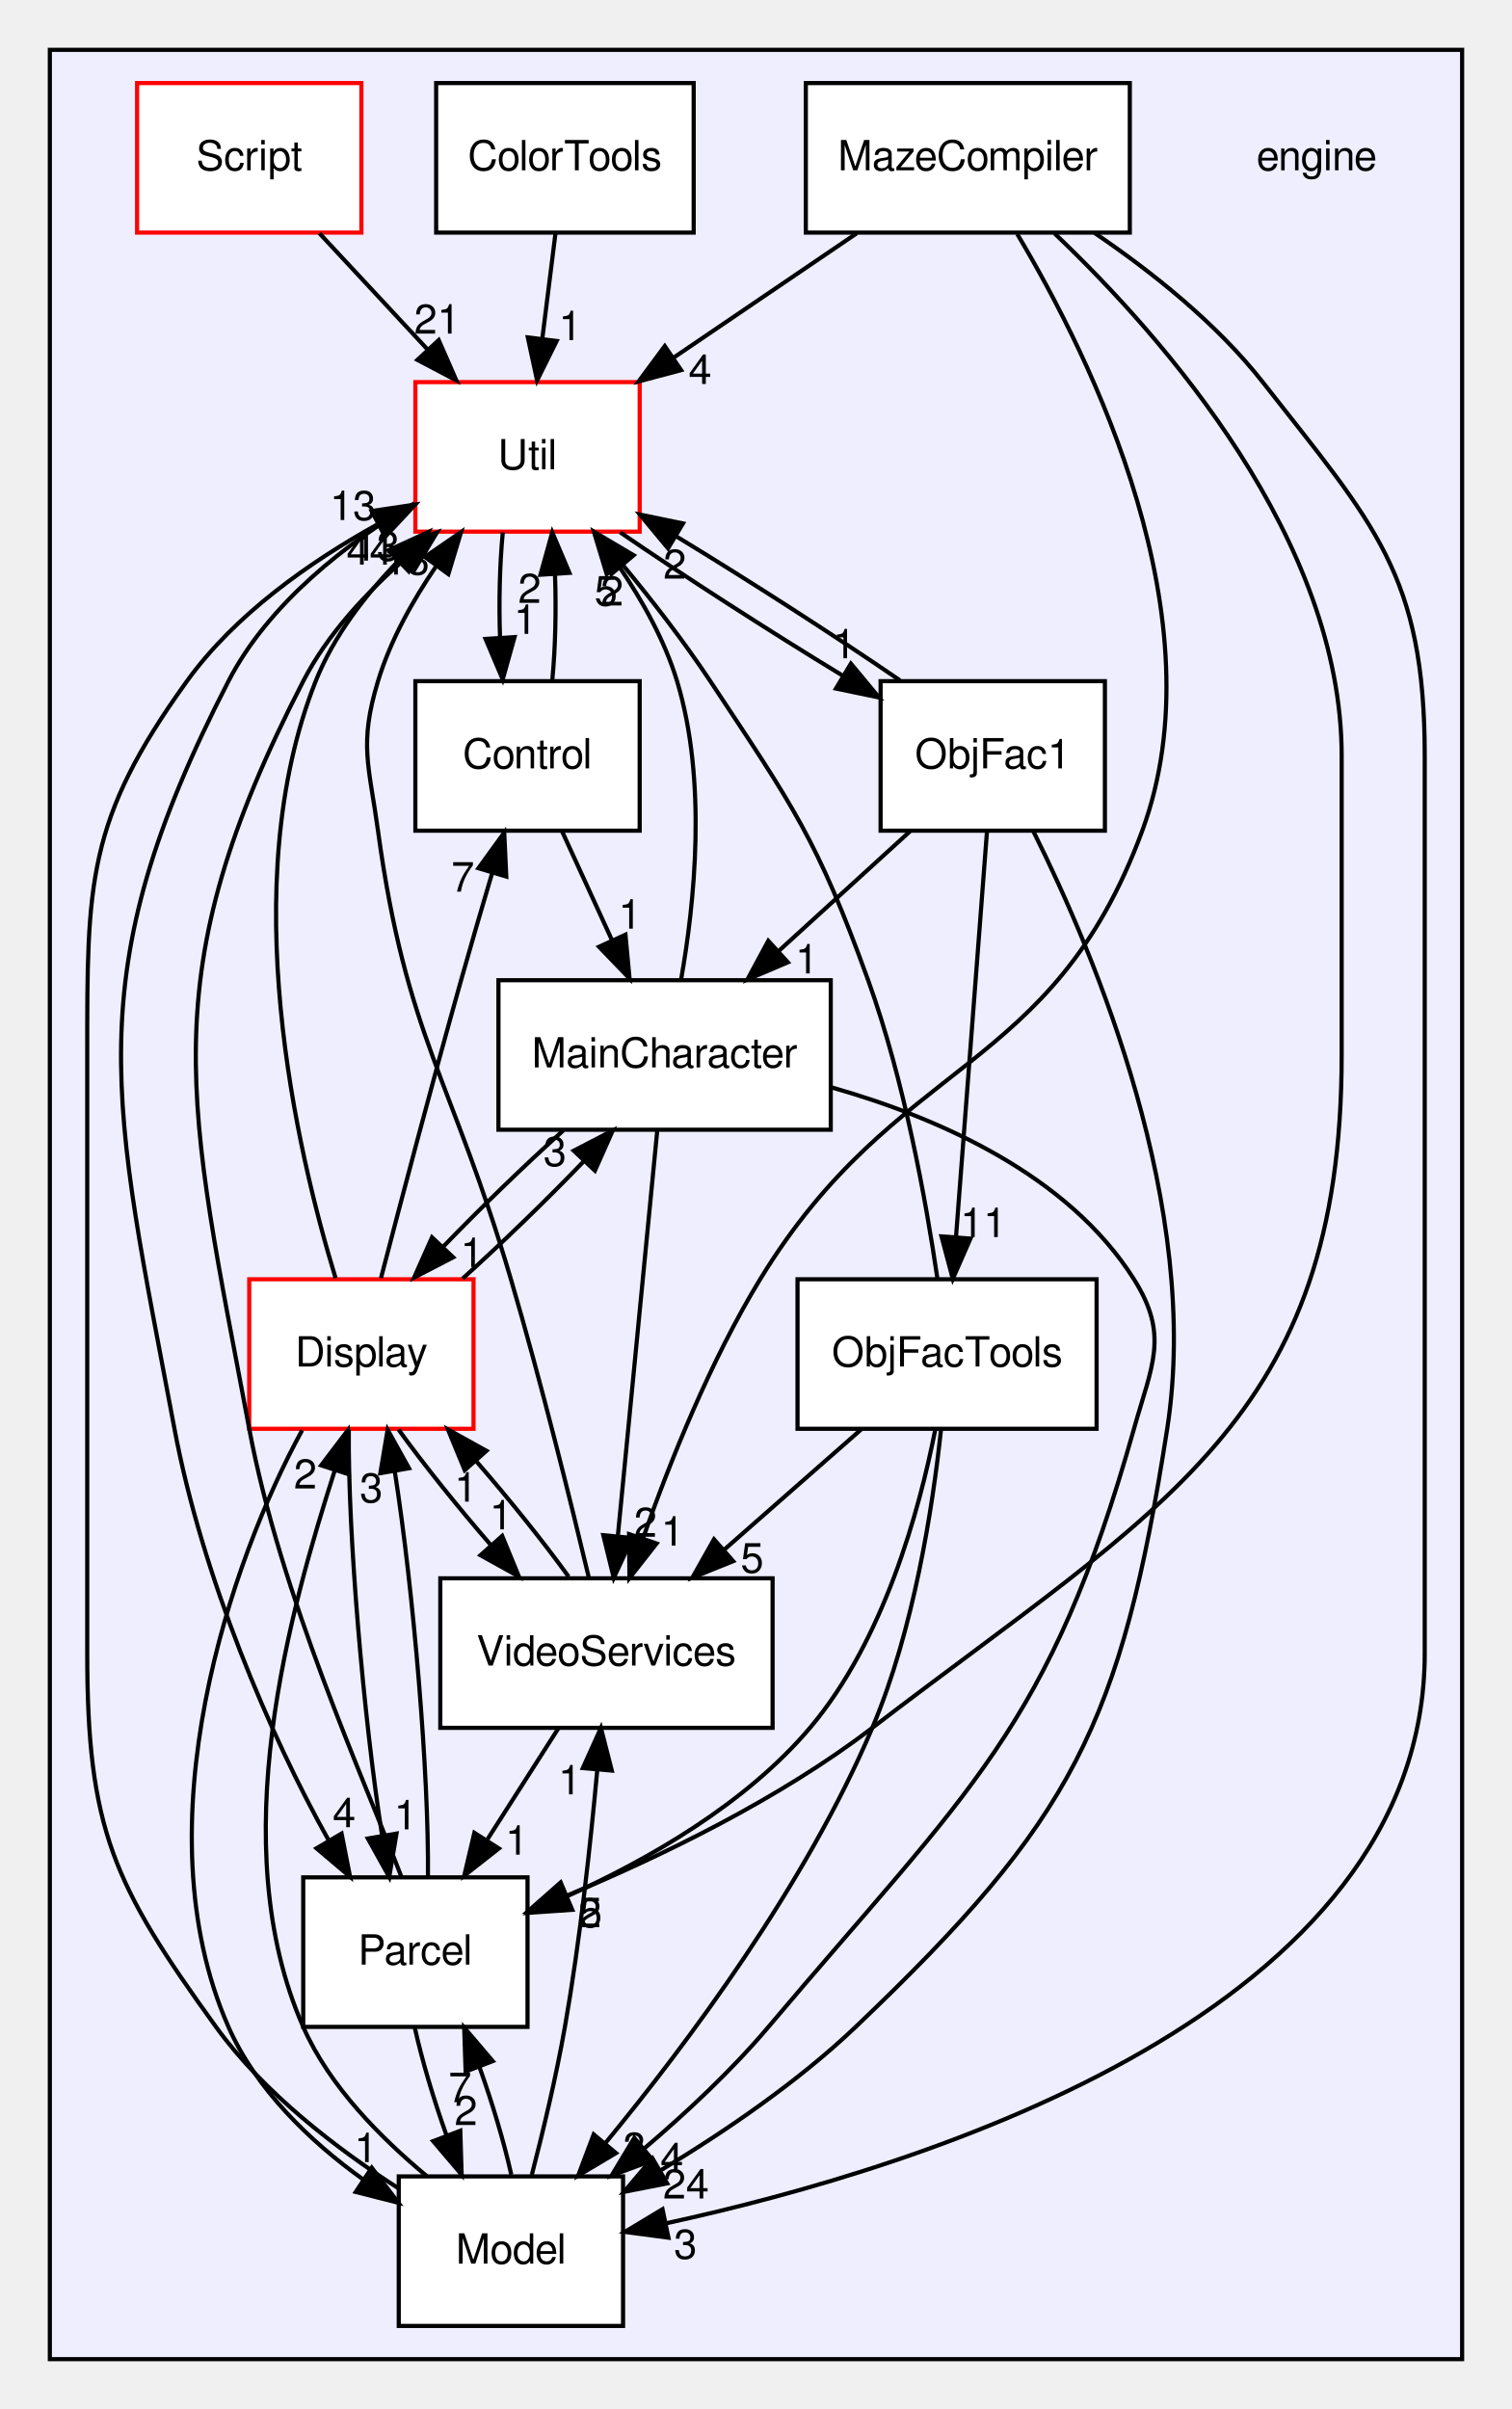
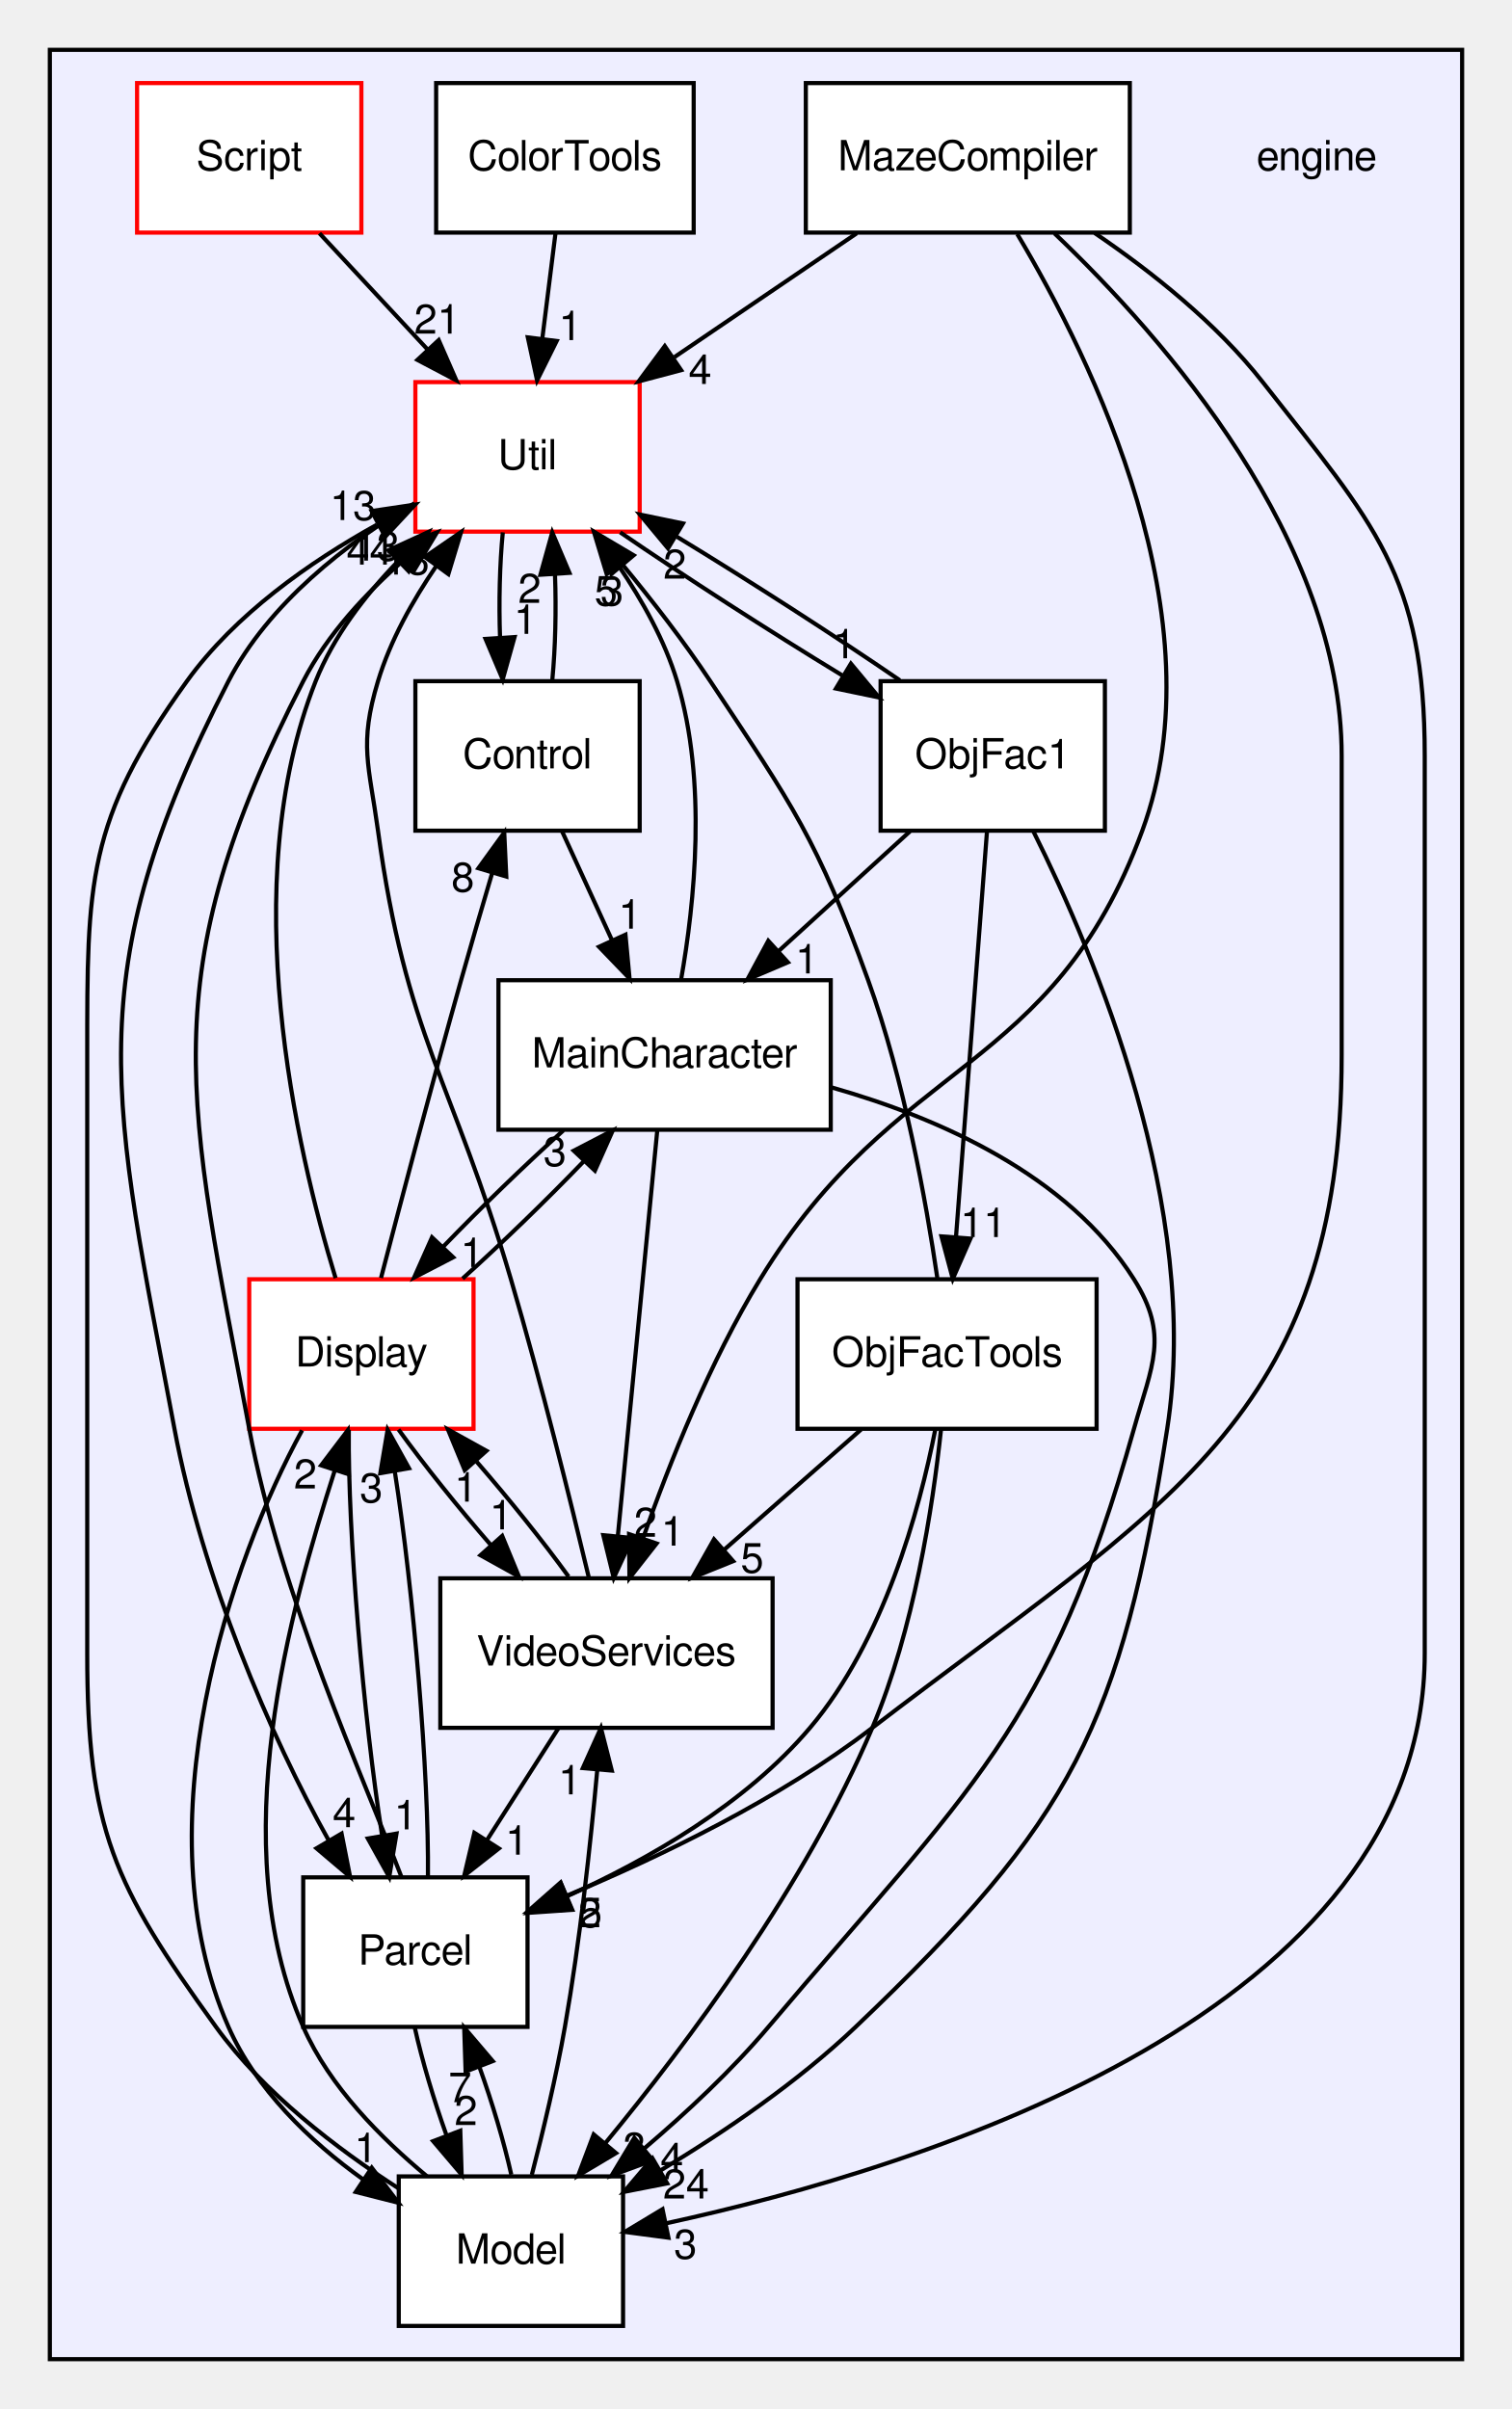
<svg xmlns="http://www.w3.org/2000/svg" xmlns:xlink="http://www.w3.org/1999/xlink" width="364pt" height="580pt" viewBox="0.00 0.00 364.00 580.00">
  <g id="graph1" class="graph" transform="scale(1 1) rotate(0) translate(4 576)">
    <g id="graph2" class="cluster">
      <a xlink:href="dir_996f45160da62e1a3d7f6046fad68f51.html" target="_top">
        <polygon fill="#eeeeff" stroke="black" points="8,-8 8,-564 348,-564 348,-8 8,-8" />
      </a>
    </g>
    <g id="node2" class="node">
      <text text-anchor="middle" x="313" y="-535" font-family="FreeSans" font-size="10.00">engine</text>
    </g>
    <g id="node3" class="node">
      <a xlink:href="dir_b64b6649c7053983cbee0ddd1f8a55f4.html" target="_top" xlink:title="ColorTools">
        <polygon fill="white" stroke="black" points="163,-556 101,-556 101,-520 163,-520 163,-556" />
        <text text-anchor="middle" x="132" y="-535" font-family="FreeSans" font-size="10.00">ColorTools</text>
      </a>
    </g>
    <g id="node13" class="node">
      <a xlink:href="dir_0934fd95ceeb46aa22ccb2d1831dae0f.html" target="_top" xlink:title="Util">
        <polygon fill="white" stroke="red" points="150,-484 96,-484 96,-448 150,-448 150,-484" />
        <text text-anchor="middle" x="123" y="-463" font-family="FreeSans" font-size="10.00">Util</text>
      </a>
    </g>
    <g id="edge63" class="edge">
      <path fill="none" stroke="black" d="M129.729,-519.831C128.766,-512.131 127.622,-502.974 126.552,-494.417" />
      <polygon fill="black" stroke="black" points="130.015,-493.902 125.302,-484.413 123.069,-494.77 130.015,-493.902" />
      <a xlink:href="dir_000013_000008.html" target="_top" xlink:title="1">
        <text text-anchor="middle" x="133.278" y="-494.117" font-family="FreeSans" font-size="10.00">1</text>
      </a>
    </g>
    <g id="node4" class="node">
      <a xlink:href="dir_26ccc65b240ef770bfb5832383ef26b1.html" target="_top" xlink:title="Control">
        <polygon fill="white" stroke="black" points="150,-412 96,-412 96,-376 150,-376 150,-412" />
        <text text-anchor="middle" x="123" y="-391" font-family="FreeSans" font-size="10.00">Control</text>
      </a>
    </g>
    <g id="node6" class="node">
      <a xlink:href="dir_c8f5c77583f5a8c611b28ad2fa22d3d0.html" target="_top" xlink:title="MainCharacter">
        <polygon fill="white" stroke="black" points="196,-340 116,-340 116,-304 196,-304 196,-340" />
        <text text-anchor="middle" x="156" y="-319" font-family="FreeSans" font-size="10.00">MainCharacter</text>
      </a>
    </g>
    <g id="edge47" class="edge">
      <path fill="none" stroke="black" d="M131.327,-375.831C134.973,-367.877 139.331,-358.369 143.363,-349.572" />
      <polygon fill="black" stroke="black" points="146.576,-350.962 147.561,-340.413 140.212,-348.046 146.576,-350.962" />
      <a xlink:href="dir_000003_000017.html" target="_top" xlink:title="1">
        <text text-anchor="middle" x="147.659" y="-352.413" font-family="FreeSans" font-size="10.00">1</text>
      </a>
    </g>
    <g id="edge45" class="edge">
      <path fill="none" stroke="black" d="M128.976,-412.413C129.707,-420.059 129.92,-429.108 129.615,-437.573" />
      <polygon fill="black" stroke="black" points="126.105,-437.626 128.952,-447.831 133.09,-438.078 126.105,-437.626" />
      <a xlink:href="dir_000003_000008.html" target="_top" xlink:title="2">
        <text text-anchor="middle" x="123.503" y="-430.856" font-family="FreeSans" font-size="10.00">2</text>
      </a>
    </g>
    <g id="node5" class="node">
      <a xlink:href="dir_fde29a0c075bb808199949ecbe7019af.html" target="_top" xlink:title="Display">
        <polygon fill="white" stroke="red" points="110,-268 56,-268 56,-232 110,-232 110,-268" />
        <text text-anchor="middle" x="83" y="-247" font-family="FreeSans" font-size="10.00">Display</text>
      </a>
    </g>
    <g id="edge11" class="edge">
      <path fill="none" stroke="black" d="M87.726,-268.312C92.463,-286.526 100.035,-315.25 107,-340 109.373,-348.431 112.044,-357.574 114.514,-365.898" />
      <polygon fill="black" stroke="black" points="111.179,-366.962 117.394,-375.542 117.887,-364.959 111.179,-366.962" />
-       <a xlink:href="dir_000004_000003.html" target="_top" xlink:title="7">
-         <text text-anchor="middle" x="107.43" y="-361.33" font-family="FreeSans" font-size="10.00">7</text>
+       <a xlink:href="dir_000004_000003.html" target="_top" xlink:title="8">
+         <text text-anchor="middle" x="107.43" y="-361.33" font-family="FreeSans" font-size="10.00">8</text>
      </a>
    </g>
    <g id="edge7" class="edge">
      <path fill="none" stroke="black" d="M107.367,-268.163C116.843,-276.689 127.481,-287.002 136.451,-296.31" />
      <polygon fill="black" stroke="black" points="134.128,-298.949 143.531,-303.831 139.225,-294.151 134.128,-298.949" />
      <a xlink:href="dir_000004_000017.html" target="_top" xlink:title="3">
        <text text-anchor="middle" x="129.597" y="-295.278" font-family="FreeSans" font-size="10.00">3</text>
      </a>
    </g>
    <g id="node8" class="node">
      <a xlink:href="dir_8a4097456790b4234ac847b719729965.html" target="_top" xlink:title="Model">
        <polygon fill="white" stroke="black" points="146,-52 92,-52 92,-16 146,-16 146,-52" />
        <text text-anchor="middle" x="119" y="-31" font-family="FreeSans" font-size="10.00">Model</text>
      </a>
    </g>
    <g id="edge9" class="edge">
      <path fill="none" stroke="black" d="M68.73,-231.633C51.732,-200.648 29.591,-136.616 51,-88 57.565,-73.093 70.501,-60.509 83.458,-51.249" />
      <polygon fill="black" stroke="black" points="85.503,-54.093 91.908,-45.654 81.638,-48.257 85.503,-54.093" />
      <a xlink:href="dir_000004_000014.html" target="_top" xlink:title="1">
        <text text-anchor="middle" x="84.073" y="-55.445" font-family="FreeSans" font-size="10.00">1</text>
      </a>
    </g>
    <g id="node11" class="node">
      <a xlink:href="dir_54f9da0a70d763287d8f71c22d40778c.html" target="_top" xlink:title="Parcel">
        <polygon fill="white" stroke="black" points="123,-124 69,-124 69,-88 123,-88 123,-124" />
        <text text-anchor="middle" x="96" y="-103" font-family="FreeSans" font-size="10.00">Parcel</text>
      </a>
    </g>
    <g id="edge13" class="edge">
      <path fill="none" stroke="black" d="M79.973,-231.762C79.73,-207.093 83.457,-162.86 88.003,-133.973" />
      <polygon fill="black" stroke="black" points="91.457,-134.539 89.709,-124.09 84.559,-133.349 91.457,-134.539" />
      <a xlink:href="dir_000004_000009.html" target="_top" xlink:title="1">
        <text text-anchor="middle" x="93.643" y="-135.564" font-family="FreeSans" font-size="10.00">1</text>
      </a>
    </g>
    <g id="edge3" class="edge">
      <path fill="none" stroke="black" d="M76.789,-268.286C67.371,-299.153 52.525,-363.015 72,-412 76.268,-422.734 83.793,-432.568 91.774,-440.817" />
      <polygon fill="black" stroke="black" points="89.522,-443.508 99.151,-447.928 94.38,-438.468 89.522,-443.508" />
      <a xlink:href="dir_000004_000008.html" target="_top" xlink:title="44">
        <text text-anchor="middle" x="84.964" y="-440.057" font-family="FreeSans" font-size="10.00">44</text>
      </a>
    </g>
    <g id="node14" class="node">
      <a xlink:href="dir_6c0c9a026e8202e772c067025956487c.html" target="_top" xlink:title="VideoServices">
        <polygon fill="white" stroke="black" points="182,-196 102,-196 102,-160 182,-160 182,-196" />
        <text text-anchor="middle" x="142" y="-175" font-family="FreeSans" font-size="10.00">VideoServices</text>
      </a>
    </g>
    <g id="edge5" class="edge">
      <path fill="none" stroke="black" d="M91.936,-231.831C98.045,-223.369 106.235,-213.149 114.271,-203.897" />
      <polygon fill="black" stroke="black" points="116.899,-206.209 120.935,-196.413 111.671,-201.554 116.899,-206.209" />
      <a xlink:href="dir_000004_000006.html" target="_top" xlink:title="1">
        <text text-anchor="middle" x="116.628" y="-207.782" font-family="FreeSans" font-size="10.00">1</text>
      </a>
    </g>
    <g id="edge29" class="edge">
      <path fill="none" stroke="black" d="M131.627,-303.831C122.222,-295.369 111.675,-285.149 102.749,-275.897" />
      <polygon fill="black" stroke="black" points="105.1,-273.288 95.693,-268.413 100.006,-278.09 105.1,-273.288" />
      <a xlink:href="dir_000017_000004.html" target="_top" xlink:title="1">
        <text text-anchor="middle" x="109.631" y="-270.956" font-family="FreeSans" font-size="10.00">1</text>
      </a>
    </g>
    <g id="edge35" class="edge">
      <path fill="none" stroke="black" d="M196.253,-314.177C221.869,-306.892 253.114,-293.198 269,-268 277.533,-254.465 273.334,-247.402 269,-232 248.685,-159.799 229.4,-145.299 181,-88 172.206,-77.589 161.347,-67.432 151.188,-58.788" />
      <polygon fill="black" stroke="black" points="153.175,-55.89 143.242,-52.205 148.709,-61.28 153.175,-55.89" />
      <a xlink:href="dir_000017_000014.html" target="_top" xlink:title="4">
        <text text-anchor="middle" x="157.755" y="-52.998" font-family="FreeSans" font-size="10.00">4</text>
      </a>
    </g>
    <g id="edge31" class="edge">
      <path fill="none" stroke="black" d="M159.946,-340.031C163.227,-358.523 166.294,-387.91 159,-412 156.044,-421.764 150.675,-431.377 144.97,-439.724" />
      <polygon fill="black" stroke="black" points="142.059,-437.776 138.99,-447.917 147.713,-441.903 142.059,-437.776" />
      <a xlink:href="dir_000017_000008.html" target="_top" xlink:title="5">
        <text text-anchor="middle" x="141.884" y="-430.199" font-family="FreeSans" font-size="10.00">5</text>
      </a>
    </g>
    <g id="edge33" class="edge">
      <path fill="none" stroke="black" d="M154.227,-303.762C151.839,-279.201 147.566,-235.247 144.757,-206.354" />
      <polygon fill="black" stroke="black" points="148.21,-205.704 143.759,-196.09 141.243,-206.381 148.21,-205.704" />
      <a xlink:href="dir_000017_000006.html" target="_top" xlink:title="2">
        <text text-anchor="middle" x="151.384" y="-206.007" font-family="FreeSans" font-size="10.00">2</text>
      </a>
    </g>
    <g id="node7" class="node">
      <a xlink:href="dir_d746cbd3279d9beb10f2c4393449bb6e.html" target="_top" xlink:title="MazeCompiler">
        <polygon fill="white" stroke="black" points="268,-556 190,-556 190,-520 268,-520 268,-556" />
        <text text-anchor="middle" x="229" y="-535" font-family="FreeSans" font-size="10.00">MazeCompiler</text>
      </a>
    </g>
    <g id="edge53" class="edge">
      <path fill="none" stroke="black" d="M259.535,-519.9C273.302,-510.552 288.919,-498.139 300,-484 326.891,-449.688 339,-437.594 339,-394 339,-394 339,-394 339,-178 339,-91.733 219.113,-54.359 156.34,-40.703" />
      <polygon fill="black" stroke="black" points="156.922,-37.249 146.418,-38.639 155.496,-44.102 156.922,-37.249" />
      <a xlink:href="dir_000016_000014.html" target="_top" xlink:title="3">
        <text text-anchor="middle" x="161.019" y="-32.202" font-family="FreeSans" font-size="10.00">3</text>
      </a>
    </g>
    <g id="edge55" class="edge">
      <path fill="none" stroke="black" d="M249.874,-519.803C276.461,-494.492 319,-445.887 319,-394 319,-394 319,-394 319,-322 319,-234.215 275.663,-213.417 206,-160 183.647,-142.86 154.99,-129.004 132.53,-119.621" />
      <polygon fill="black" stroke="black" points="133.589,-116.273 123.007,-115.753 130.955,-122.759 133.589,-116.273" />
      <a xlink:href="dir_000016_000009.html" target="_top" xlink:title="2">
        <text text-anchor="middle" x="137.988" y="-111.995" font-family="FreeSans" font-size="10.00">2</text>
      </a>
    </g>
    <g id="edge49" class="edge">
      <path fill="none" stroke="black" d="M202.252,-519.831C188.945,-510.793 172.684,-499.748 158.363,-490.02" />
      <polygon fill="black" stroke="black" points="159.979,-486.886 149.74,-484.163 156.045,-492.677 159.979,-486.886" />
      <a xlink:href="dir_000016_000008.html" target="_top" xlink:title="4">
        <text text-anchor="middle" x="164.547" y="-483.557" font-family="FreeSans" font-size="10.00">4</text>
      </a>
    </g>
    <g id="edge51" class="edge">
      <path fill="none" stroke="black" d="M240.892,-519.662C259.04,-489.253 289.672,-426.714 271,-376 249.214,-316.829 211.84,-321.828 179,-268 166.973,-248.287 157.241,-223.967 150.782,-205.58" />
      <polygon fill="black" stroke="black" points="154.072,-204.382 147.537,-196.042 147.445,-206.636 154.072,-204.382" />
      <a xlink:href="dir_000016_000006.html" target="_top" xlink:title="1">
        <text text-anchor="middle" x="157.917" y="-203.87" font-family="FreeSans" font-size="10.00">1</text>
      </a>
    </g>
    <g id="edge37" class="edge">
      <path fill="none" stroke="black" d="M98.773,-52.04C87.777,-61.22 75.38,-73.513 69,-88 49.598,-132.058 65.963,-188.777 76.632,-222.087" />
      <polygon fill="black" stroke="black" points="73.311,-223.192 79.714,-231.633 79.972,-221.041 73.311,-223.192" />
      <a xlink:href="dir_000014_000004.html" target="_top" xlink:title="2">
        <text text-anchor="middle" x="69.505" y="-217.644" font-family="FreeSans" font-size="10.00">2</text>
      </a>
    </g>
    <g id="edge43" class="edge">
      <path fill="none" stroke="black" d="M119.094,-52.413C117.326,-60.314 114.526,-69.713 111.395,-78.417" />
      <polygon fill="black" stroke="black" points="108.096,-77.242 107.756,-87.831 114.626,-79.765 108.096,-77.242" />
      <a xlink:href="dir_000014_000009.html" target="_top" xlink:title="7">
        <text text-anchor="middle" x="106.744" y="-69.866" font-family="FreeSans" font-size="10.00">7</text>
      </a>
    </g>
    <g id="edge39" class="edge">
      <path fill="none" stroke="black" d="M91.864,-49.176C77.09,-58.649 59.526,-72.063 48,-88 23.207,-122.281 17,-135.694 17,-178 17,-322 17,-322 17,-322 17,-363.398 16.794,-378.416 41,-412 52.581,-428.068 70.542,-440.674 86.706,-449.652" />
      <polygon fill="black" stroke="black" points="85.474,-452.958 95.953,-454.517 88.733,-446.763 85.474,-452.958" />
      <a xlink:href="dir_000014_000008.html" target="_top" xlink:title="13">
        <text text-anchor="middle" x="80.971" y="-450.797" font-family="FreeSans" font-size="10.00">13</text>
      </a>
    </g>
    <g id="edge41" class="edge">
      <path fill="none" stroke="black" d="M124.03,-52.374C126.721,-62.764 129.903,-76.032 132,-88 135.612,-108.615 138.172,-132.127 139.797,-149.949" />
      <polygon fill="black" stroke="black" points="136.315,-150.316 140.667,-159.976 143.289,-149.711 136.315,-150.316" />
      <a xlink:href="dir_000014_000006.html" target="_top" xlink:title="1">
        <text text-anchor="middle" x="133.176" y="-143.981" font-family="FreeSans" font-size="10.00">1</text>
      </a>
    </g>
    <g id="node9" class="node">
      <a xlink:href="dir_11ef1ec48ce85ffc975edfd5f1c95b97.html" target="_top" xlink:title="ObjFac1">
        <polygon fill="white" stroke="black" points="262,-412 208,-412 208,-376 262,-376 262,-412" />
        <text text-anchor="middle" x="235" y="-391" font-family="FreeSans" font-size="10.00">ObjFac1</text>
      </a>
    </g>
    <g id="edge67" class="edge">
      <path fill="none" stroke="black" d="M215.065,-375.831C205.522,-367.134 193.94,-356.578 183.569,-347.127" />
      <polygon fill="black" stroke="black" points="185.677,-344.312 175.929,-340.163 180.962,-349.486 185.677,-344.312" />
      <a xlink:href="dir_000005_000017.html" target="_top" xlink:title="1">
        <text text-anchor="middle" x="190.246" y="-341.635" font-family="FreeSans" font-size="10.00">1</text>
      </a>
    </g>
    <g id="edge69" class="edge">
      <path fill="none" stroke="black" d="M244.81,-375.785C259.657,-346.061 285.277,-285.11 277,-232 265.888,-160.7 254.252,-137.768 202,-88 188.056,-74.719 170.424,-62.722 155,-53.427" />
      <polygon fill="black" stroke="black" points="156.616,-50.317 146.219,-48.278 153.075,-56.356 156.616,-50.317" />
      <a xlink:href="dir_000005_000014.html" target="_top" xlink:title="24">
        <text text-anchor="middle" x="161.153" y="-46.686" font-family="FreeSans" font-size="10.00">24</text>
      </a>
    </g>
    <g id="node10" class="node">
      <a xlink:href="dir_15d76760591361bf74d67120242b4d0d.html" target="_top" xlink:title="ObjFacTools">
        <polygon fill="white" stroke="black" points="260,-268 188,-268 188,-232 260,-232 260,-268" />
        <text text-anchor="middle" x="224" y="-247" font-family="FreeSans" font-size="10.00">ObjFacTools</text>
      </a>
    </g>
    <g id="edge71" class="edge">
      <path fill="none" stroke="black" d="M233.607,-375.762C231.731,-351.201 228.373,-307.247 226.166,-278.354" />
      <polygon fill="black" stroke="black" points="229.633,-277.794 225.382,-268.09 222.654,-278.327 229.633,-277.794" />
      <a xlink:href="dir_000005_000007.html" target="_top" xlink:title="11">
        <text text-anchor="middle" x="232.738" y="-278.162" font-family="FreeSans" font-size="10.00">11</text>
      </a>
    </g>
    <g id="edge65" class="edge">
      <path fill="none" stroke="black" d="M212.639,-412.204C197.244,-422.76 176.613,-436.044 158.965,-446.77" />
      <polygon fill="black" stroke="black" points="156.827,-443.971 150.053,-452.118 160.428,-449.974 156.827,-443.971" />
      <a xlink:href="dir_000005_000008.html" target="_top" xlink:title="2">
        <text text-anchor="middle" x="158.448" y="-436.687" font-family="FreeSans" font-size="10.00">2</text>
      </a>
    </g>
    <g id="edge77" class="edge">
      <path fill="none" stroke="black" d="M222.539,-231.775C220.549,-213.128 216.01,-183.621 206,-160 189.971,-122.177 161.592,-84.105 141.614,-59.867" />
      <polygon fill="black" stroke="black" points="144.295,-57.617 135.191,-52.197 138.929,-62.111 144.295,-57.617" />
      <a xlink:href="dir_000007_000014.html" target="_top" xlink:title="3">
        <text text-anchor="middle" x="148.78" y="-55.55" font-family="FreeSans" font-size="10.00">3</text>
      </a>
    </g>
    <g id="edge79" class="edge">
      <path fill="none" stroke="black" d="M221.182,-231.912C217.325,-212.285 208.746,-180.955 191,-160 175.511,-141.711 152.176,-128.323 132.509,-119.452" />
      <polygon fill="black" stroke="black" points="133.769,-116.184 123.199,-115.458 131.01,-122.617 133.769,-116.184" />
      <a xlink:href="dir_000007_000009.html" target="_top" xlink:title="5">
        <text text-anchor="middle" x="138.192" y="-111.992" font-family="FreeSans" font-size="10.00">5</text>
      </a>
    </g>
    <g id="edge73" class="edge">
      <path fill="none" stroke="black" d="M221.652,-268.339C218.936,-286.822 213.685,-315.97 205,-340 192.7,-374.029 186.97,-381.827 167,-412 160.728,-421.476 153.132,-431.271 146.029,-439.875" />
      <polygon fill="black" stroke="black" points="143.196,-437.806 139.43,-447.709 148.549,-442.316 143.196,-437.806" />
-       <a xlink:href="dir_000007_000008.html" target="_top" xlink:title="2">
-         <text text-anchor="middle" x="143.34" y="-430.227" font-family="FreeSans" font-size="10.00">2</text>
+       <a xlink:href="dir_000007_000008.html" target="_top" xlink:title="3">
+         <text text-anchor="middle" x="143.34" y="-430.227" font-family="FreeSans" font-size="10.00">3</text>
      </a>
    </g>
    <g id="edge75" class="edge">
      <path fill="none" stroke="black" d="M203.308,-231.831C193.305,-223.048 181.145,-212.371 170.3,-202.849" />
      <polygon fill="black" stroke="black" points="172.509,-200.131 162.685,-196.163 167.891,-205.391 172.509,-200.131" />
      <a xlink:href="dir_000007_000006.html" target="_top" xlink:title="5">
        <text text-anchor="middle" x="177.084" y="-197.369" font-family="FreeSans" font-size="10.00">5</text>
      </a>
    </g>
    <g id="edge57" class="edge">
      <path fill="none" stroke="black" d="M99.025,-124.09C99.285,-148.681 95.567,-192.905 91.025,-221.853" />
      <polygon fill="black" stroke="black" points="87.566,-221.314 89.32,-231.762 94.465,-222.501 87.566,-221.314" />
      <a xlink:href="dir_000009_000004.html" target="_top" xlink:title="3">
        <text text-anchor="middle" x="85.377" y="-214.29" font-family="FreeSans" font-size="10.00">3</text>
      </a>
    </g>
    <g id="edge61" class="edge">
      <path fill="none" stroke="black" d="M95.852,-87.831C97.599,-79.962 100.384,-70.571 103.508,-61.853" />
      <polygon fill="black" stroke="black" points="106.816,-63.003 107.142,-52.413 100.283,-60.489 106.816,-63.003" />
      <a xlink:href="dir_000009_000014.html" target="_top" xlink:title="2">
        <text text-anchor="middle" x="108.175" y="-64.378" font-family="FreeSans" font-size="10.00">2</text>
      </a>
    </g>
    <g id="edge59" class="edge">
      <path fill="none" stroke="black" d="M92.63,-124.146C83.461,-148.077 63.53,-191.861 56,-232 41.211,-310.833 32.239,-340.712 69,-412 74.829,-423.303 84.129,-433.232 93.445,-441.391" />
      <polygon fill="black" stroke="black" points="91.266,-444.13 101.198,-447.819 95.734,-438.742 91.266,-444.13" />
      <a xlink:href="dir_000009_000008.html" target="_top" xlink:title="13">
        <text text-anchor="middle" x="86.686" y="-441.022" font-family="FreeSans" font-size="10.00">13</text>
      </a>
    </g>
    <g id="node12" class="node">
      <a xlink:href="dir_5791af8b71f809e8dfc76f7b037a999b.html" target="_top" xlink:title="Script">
        <polygon fill="white" stroke="red" points="83,-556 29,-556 29,-520 83,-520 83,-556" />
        <text text-anchor="middle" x="56" y="-535" font-family="FreeSans" font-size="10.00">Script</text>
      </a>
    </g>
    <g id="edge27" class="edge">
      <path fill="none" stroke="black" d="M72.907,-519.831C80.781,-511.369 90.292,-501.149 98.901,-491.897" />
      <polygon fill="black" stroke="black" points="101.615,-494.118 105.865,-484.413 96.491,-489.35 101.615,-494.118" />
      <a xlink:href="dir_000010_000008.html" target="_top" xlink:title="21">
        <text text-anchor="middle" x="101.245" y="-495.684" font-family="FreeSans" font-size="10.00">21</text>
      </a>
    </g>
    <g id="edge15" class="edge">
      <path fill="none" stroke="black" d="M117.048,-447.831C116.297,-440.131 116.076,-430.974 116.385,-422.417" />
      <polygon fill="black" stroke="black" points="119.879,-422.616 117.024,-412.413 112.893,-422.17 119.879,-422.616" />
      <a xlink:href="dir_000008_000003.html" target="_top" xlink:title="1">
        <text text-anchor="middle" x="122.484" y="-423.384" font-family="FreeSans" font-size="10.00">1</text>
      </a>
    </g>
    <g id="edge19" class="edge">
      <path fill="none" stroke="black" d="M145.31,-447.831C160.621,-437.331 181.129,-424.122 198.727,-413.417" />
      <polygon fill="black" stroke="black" points="200.852,-416.224 207.622,-408.075 197.248,-410.223 200.852,-416.224" />
      <a xlink:href="dir_000008_000005.html" target="_top" xlink:title="1">
        <text text-anchor="middle" x="199.232" y="-417.509" font-family="FreeSans" font-size="10.00">1</text>
      </a>
    </g>
    <g id="edge17" class="edge">
      <path fill="none" stroke="black" d="M95.773,-454.818C79.513,-445.423 60.573,-430.565 51,-412 14.239,-340.712 23.211,-310.833 38,-232 44.677,-196.408 61.104,-157.95 75.074,-133.009" />
      <polygon fill="black" stroke="black" points="78.233,-134.541 80.282,-124.146 72.198,-130.995 78.233,-134.541" />
      <a xlink:href="dir_000008_000009.html" target="_top" xlink:title="4">
        <text text-anchor="middle" x="78.86" y="-136.079" font-family="FreeSans" font-size="10.00">4</text>
      </a>
    </g>
    <g id="edge21" class="edge">
      <path fill="none" stroke="black" d="M132.887,-196.413C126.8,-204.824 118.694,-214.932 110.738,-224.092" />
      <polygon fill="black" stroke="black" points="107.882,-222.037 103.841,-231.831 113.107,-226.695 107.882,-222.037" />
      <a xlink:href="dir_000006_000004.html" target="_top" xlink:title="1">
        <text text-anchor="middle" x="108.154" y="-214.465" font-family="FreeSans" font-size="10.00">1</text>
      </a>
    </g>
    <g id="edge25" class="edge">
      <path fill="none" stroke="black" d="M130.392,-159.831C125.202,-151.708 118.977,-141.964 113.258,-133.012" />
      <polygon fill="black" stroke="black" points="116.097,-130.956 107.764,-124.413 110.199,-134.725 116.097,-130.956" />
      <a xlink:href="dir_000006_000009.html" target="_top" xlink:title="1">
        <text text-anchor="middle" x="120.425" y="-129.456" font-family="FreeSans" font-size="10.00">1</text>
      </a>
    </g>
    <g id="edge23" class="edge">
      <path fill="none" stroke="black" d="M137.793,-196.033C133.444,-214.277 126.279,-243.245 119,-268 104.878,-316.029 93.761,-326.396 87,-376 84.839,-391.853 82.364,-396.687 87,-412 89.956,-421.764 95.325,-431.377 101.03,-439.724" />
      <polygon fill="black" stroke="black" points="98.287,-441.903 107.01,-447.917 103.941,-437.776 98.287,-441.903" />
      <a xlink:href="dir_000006_000008.html" target="_top" xlink:title="13">
        <text text-anchor="middle" x="93.875" y="-437.673" font-family="FreeSans" font-size="10.00">13</text>
      </a>
    </g>
  </g>
</svg>
